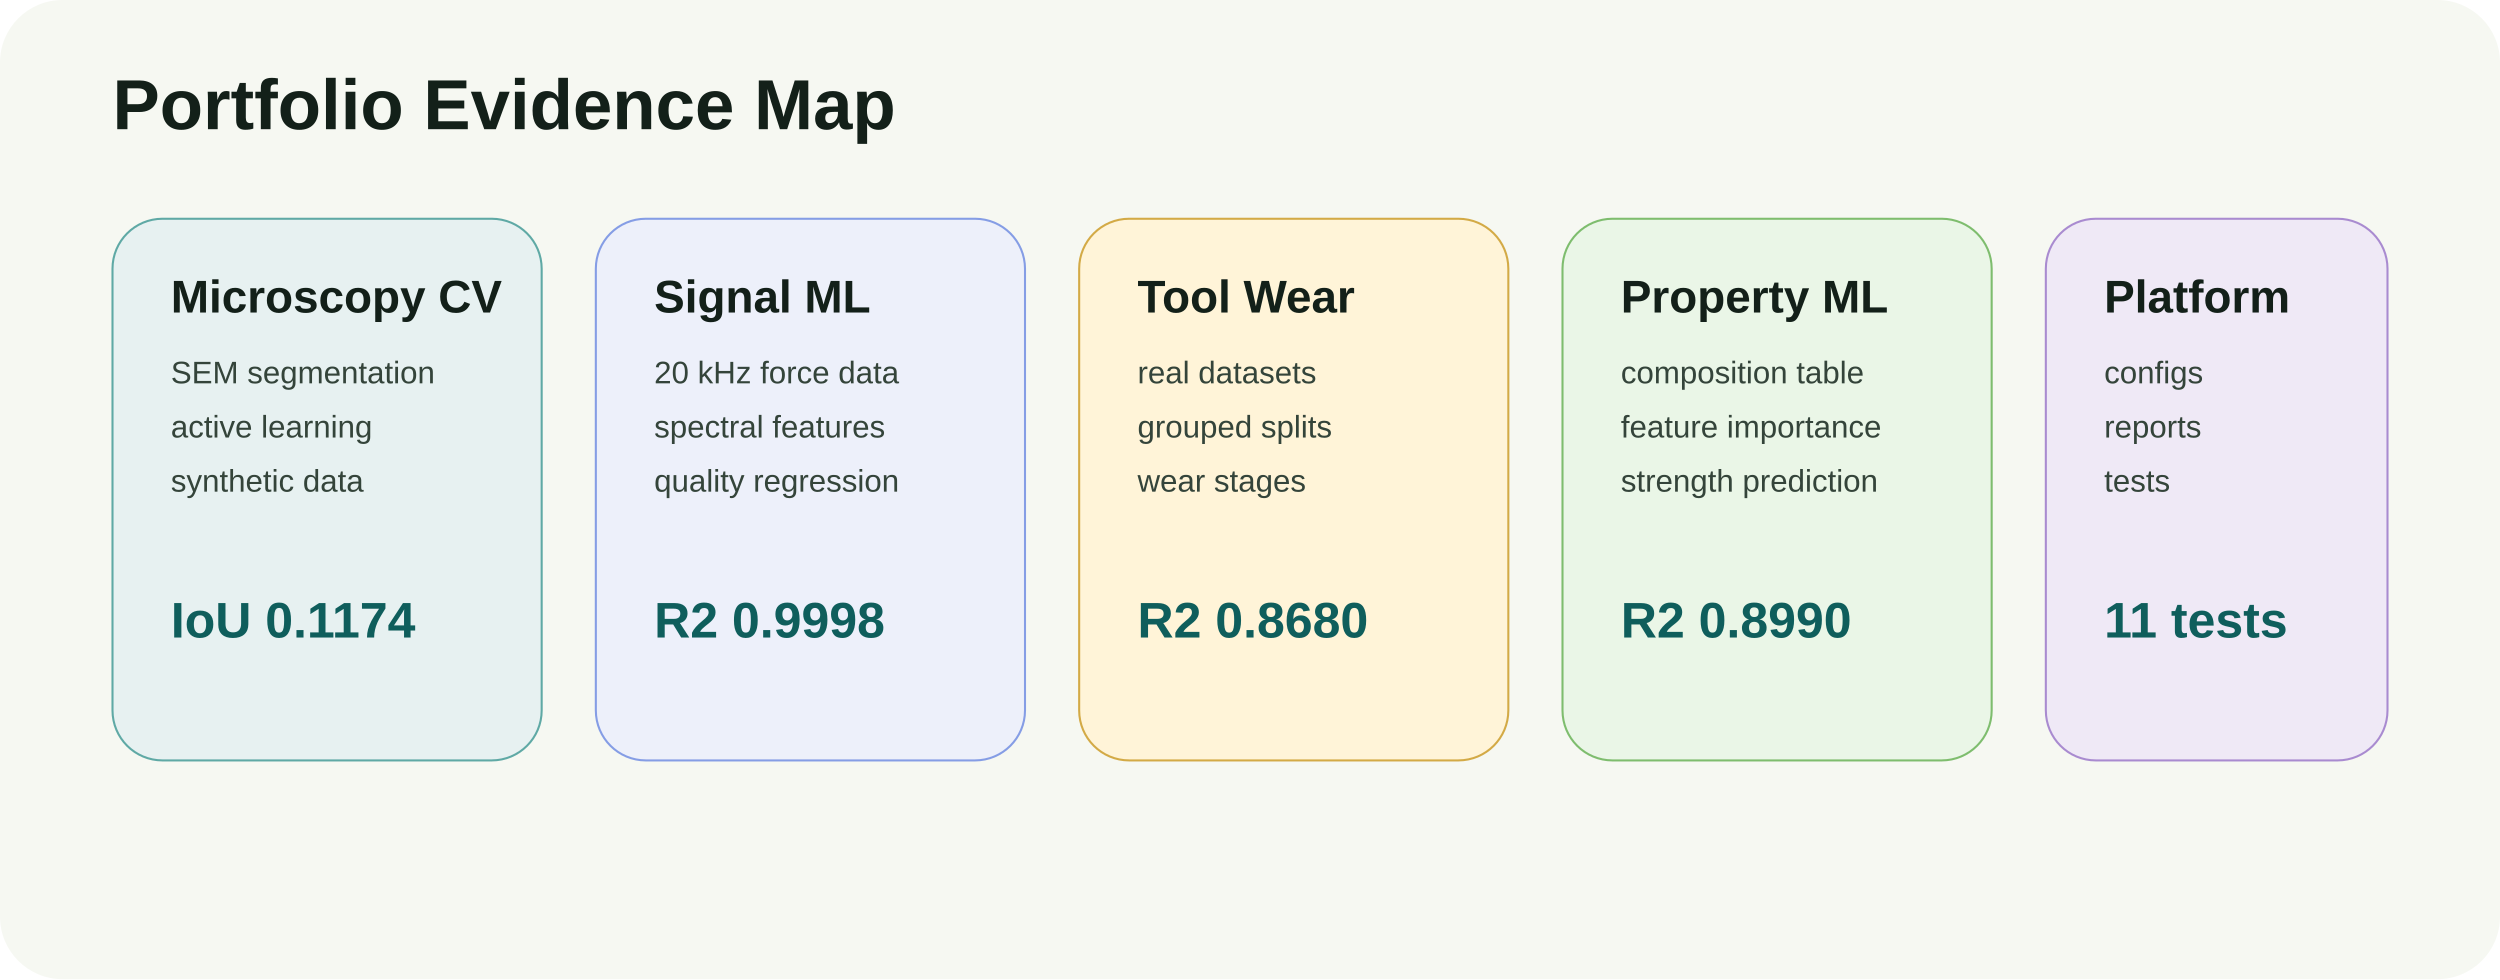
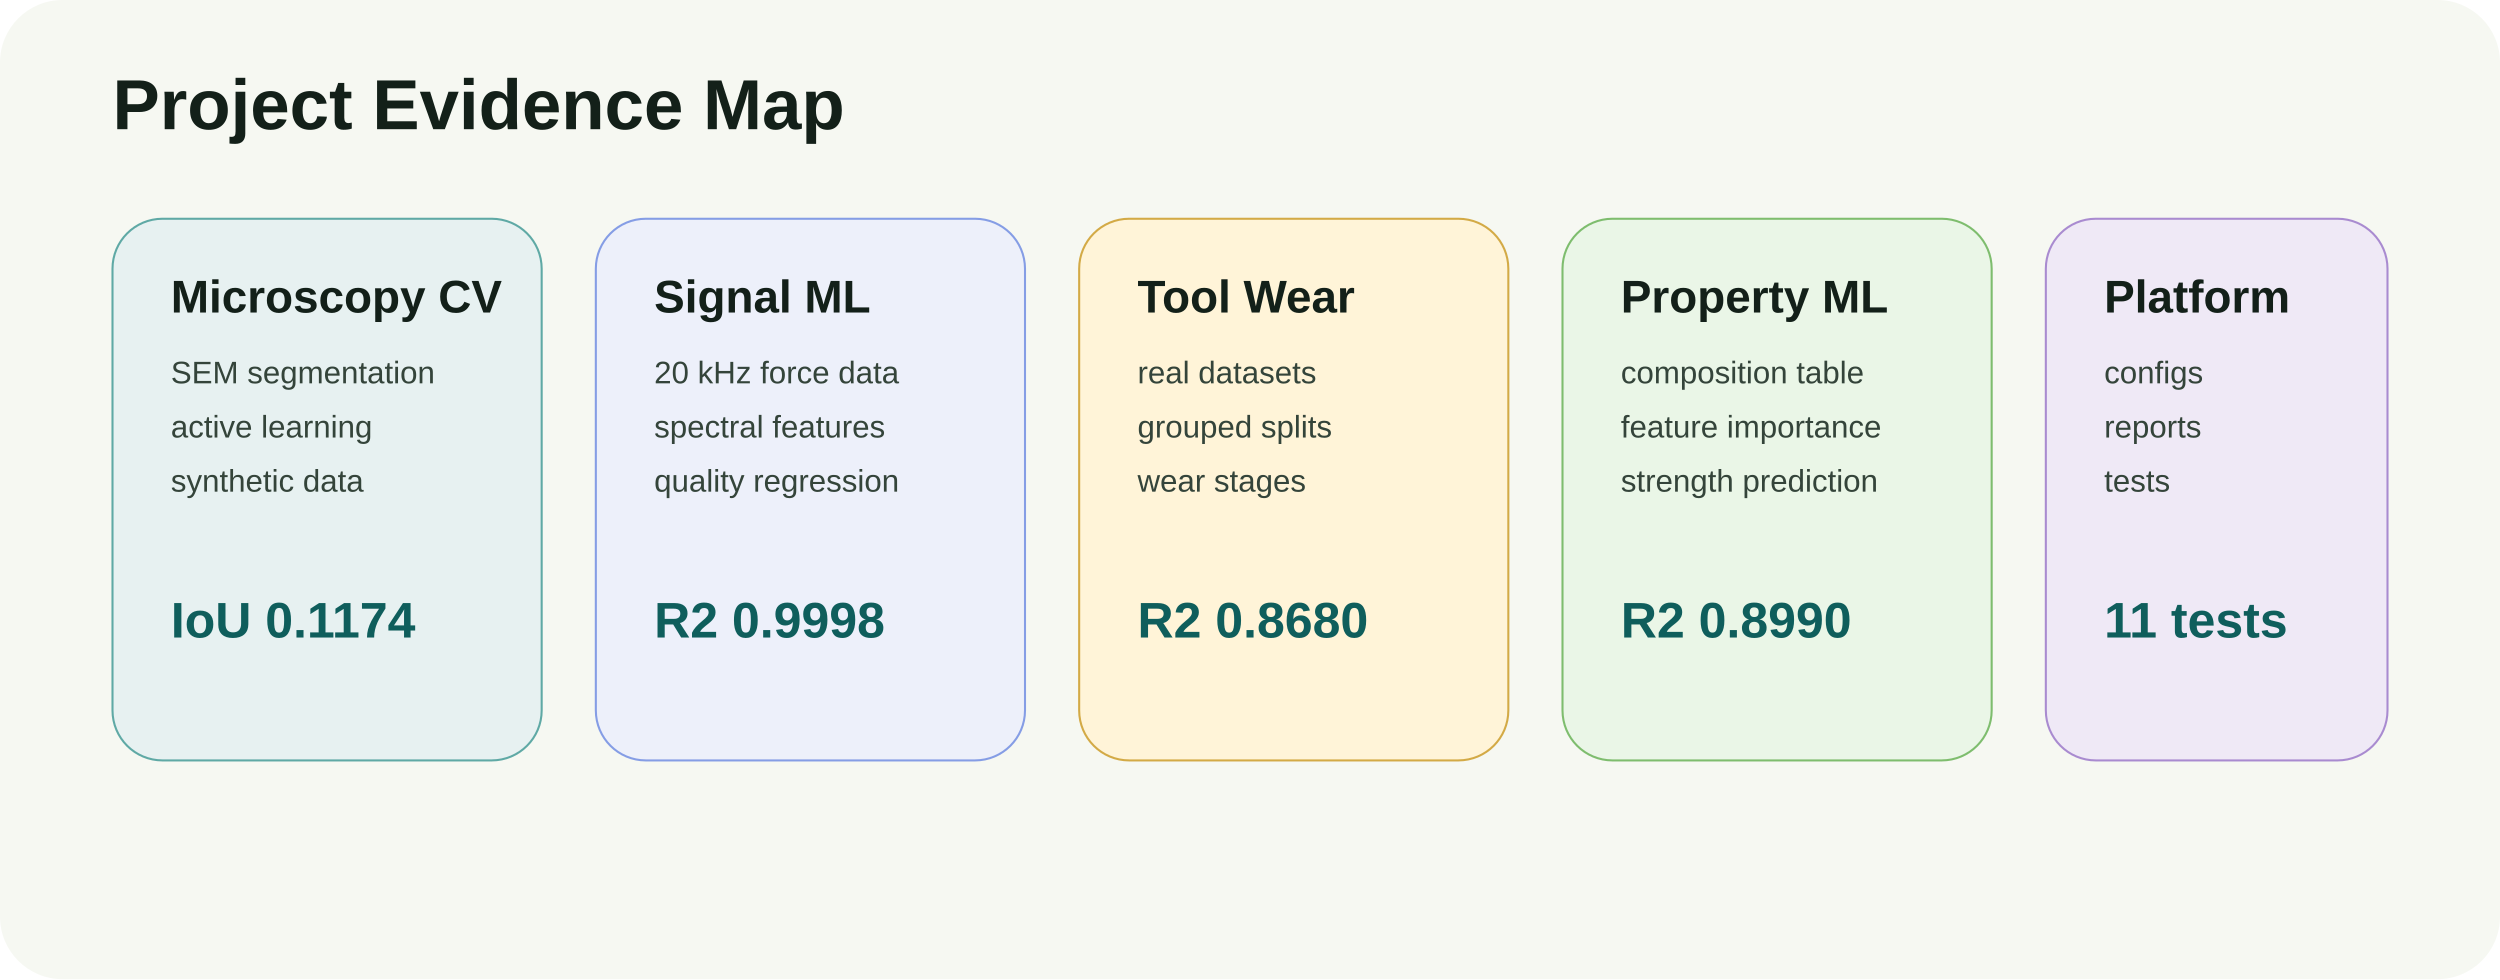
<svg xmlns="http://www.w3.org/2000/svg" width="1200" height="470" viewBox="0 0 1200 470" fill="none">
  <rect width="1200" height="470" rx="30" fill="#F6F8F2" />
  <style>
    .title{font:800 34px Segoe UI,Arial,sans-serif;fill:#132019}
    .h{font:800 22px Segoe UI,Arial,sans-serif;fill:#132019}
    .t{font:500 15px Segoe UI,Arial,sans-serif;fill:#34443A}
    .m{font:800 24px Segoe UI,Arial,sans-serif;fill:#0F5E5C}
  </style>
-   <text x="54" y="62" class="title">Portfolio Evidence Map</text>
+   <text x="54" y="62" class="title">Project Evidence Map</text>
  <rect x="54" y="105" width="206" height="260" rx="24" fill="#E7F1F1" stroke="#5FA9A5" />
  <text x="82" y="150" class="h">Microscopy CV</text>
  <text x="82" y="184" class="t">SEM segmentation</text>
  <text x="82" y="210" class="t">active learning</text>
  <text x="82" y="236" class="t">synthetic data</text>
  <text x="82" y="306" class="m">IoU 0.1174</text>
  <rect x="286" y="105" width="206" height="260" rx="24" fill="#EDF0FA" stroke="#859DE5" />
  <text x="314" y="150" class="h">Signal ML</text>
  <text x="314" y="184" class="t">20 kHz force data</text>
  <text x="314" y="210" class="t">spectral features</text>
  <text x="314" y="236" class="t">quality regression</text>
  <text x="314" y="306" class="m">R2 0.9998</text>
  <rect x="518" y="105" width="206" height="260" rx="24" fill="#FFF4D8" stroke="#D3AA46" />
  <text x="546" y="150" class="h">Tool Wear</text>
  <text x="546" y="184" class="t">real datasets</text>
  <text x="546" y="210" class="t">grouped splits</text>
  <text x="546" y="236" class="t">wear stages</text>
  <text x="546" y="306" class="m">R2 0.8680</text>
  <rect x="750" y="105" width="206" height="260" rx="24" fill="#EAF6E7" stroke="#7EBD6E" />
  <text x="778" y="150" class="h">Property ML</text>
  <text x="778" y="184" class="t">composition table</text>
  <text x="778" y="210" class="t">feature importance</text>
  <text x="778" y="236" class="t">strength prediction</text>
  <text x="778" y="306" class="m">R2 0.8990</text>
  <rect x="982" y="105" width="164" height="260" rx="24" fill="#EFE9F6" stroke="#A98BD0" />
  <text x="1010" y="150" class="h">Platform</text>
  <text x="1010" y="184" class="t">configs</text>
  <text x="1010" y="210" class="t">reports</text>
  <text x="1010" y="236" class="t">tests</text>
  <text x="1010" y="306" class="m">11 tests</text>
</svg>
